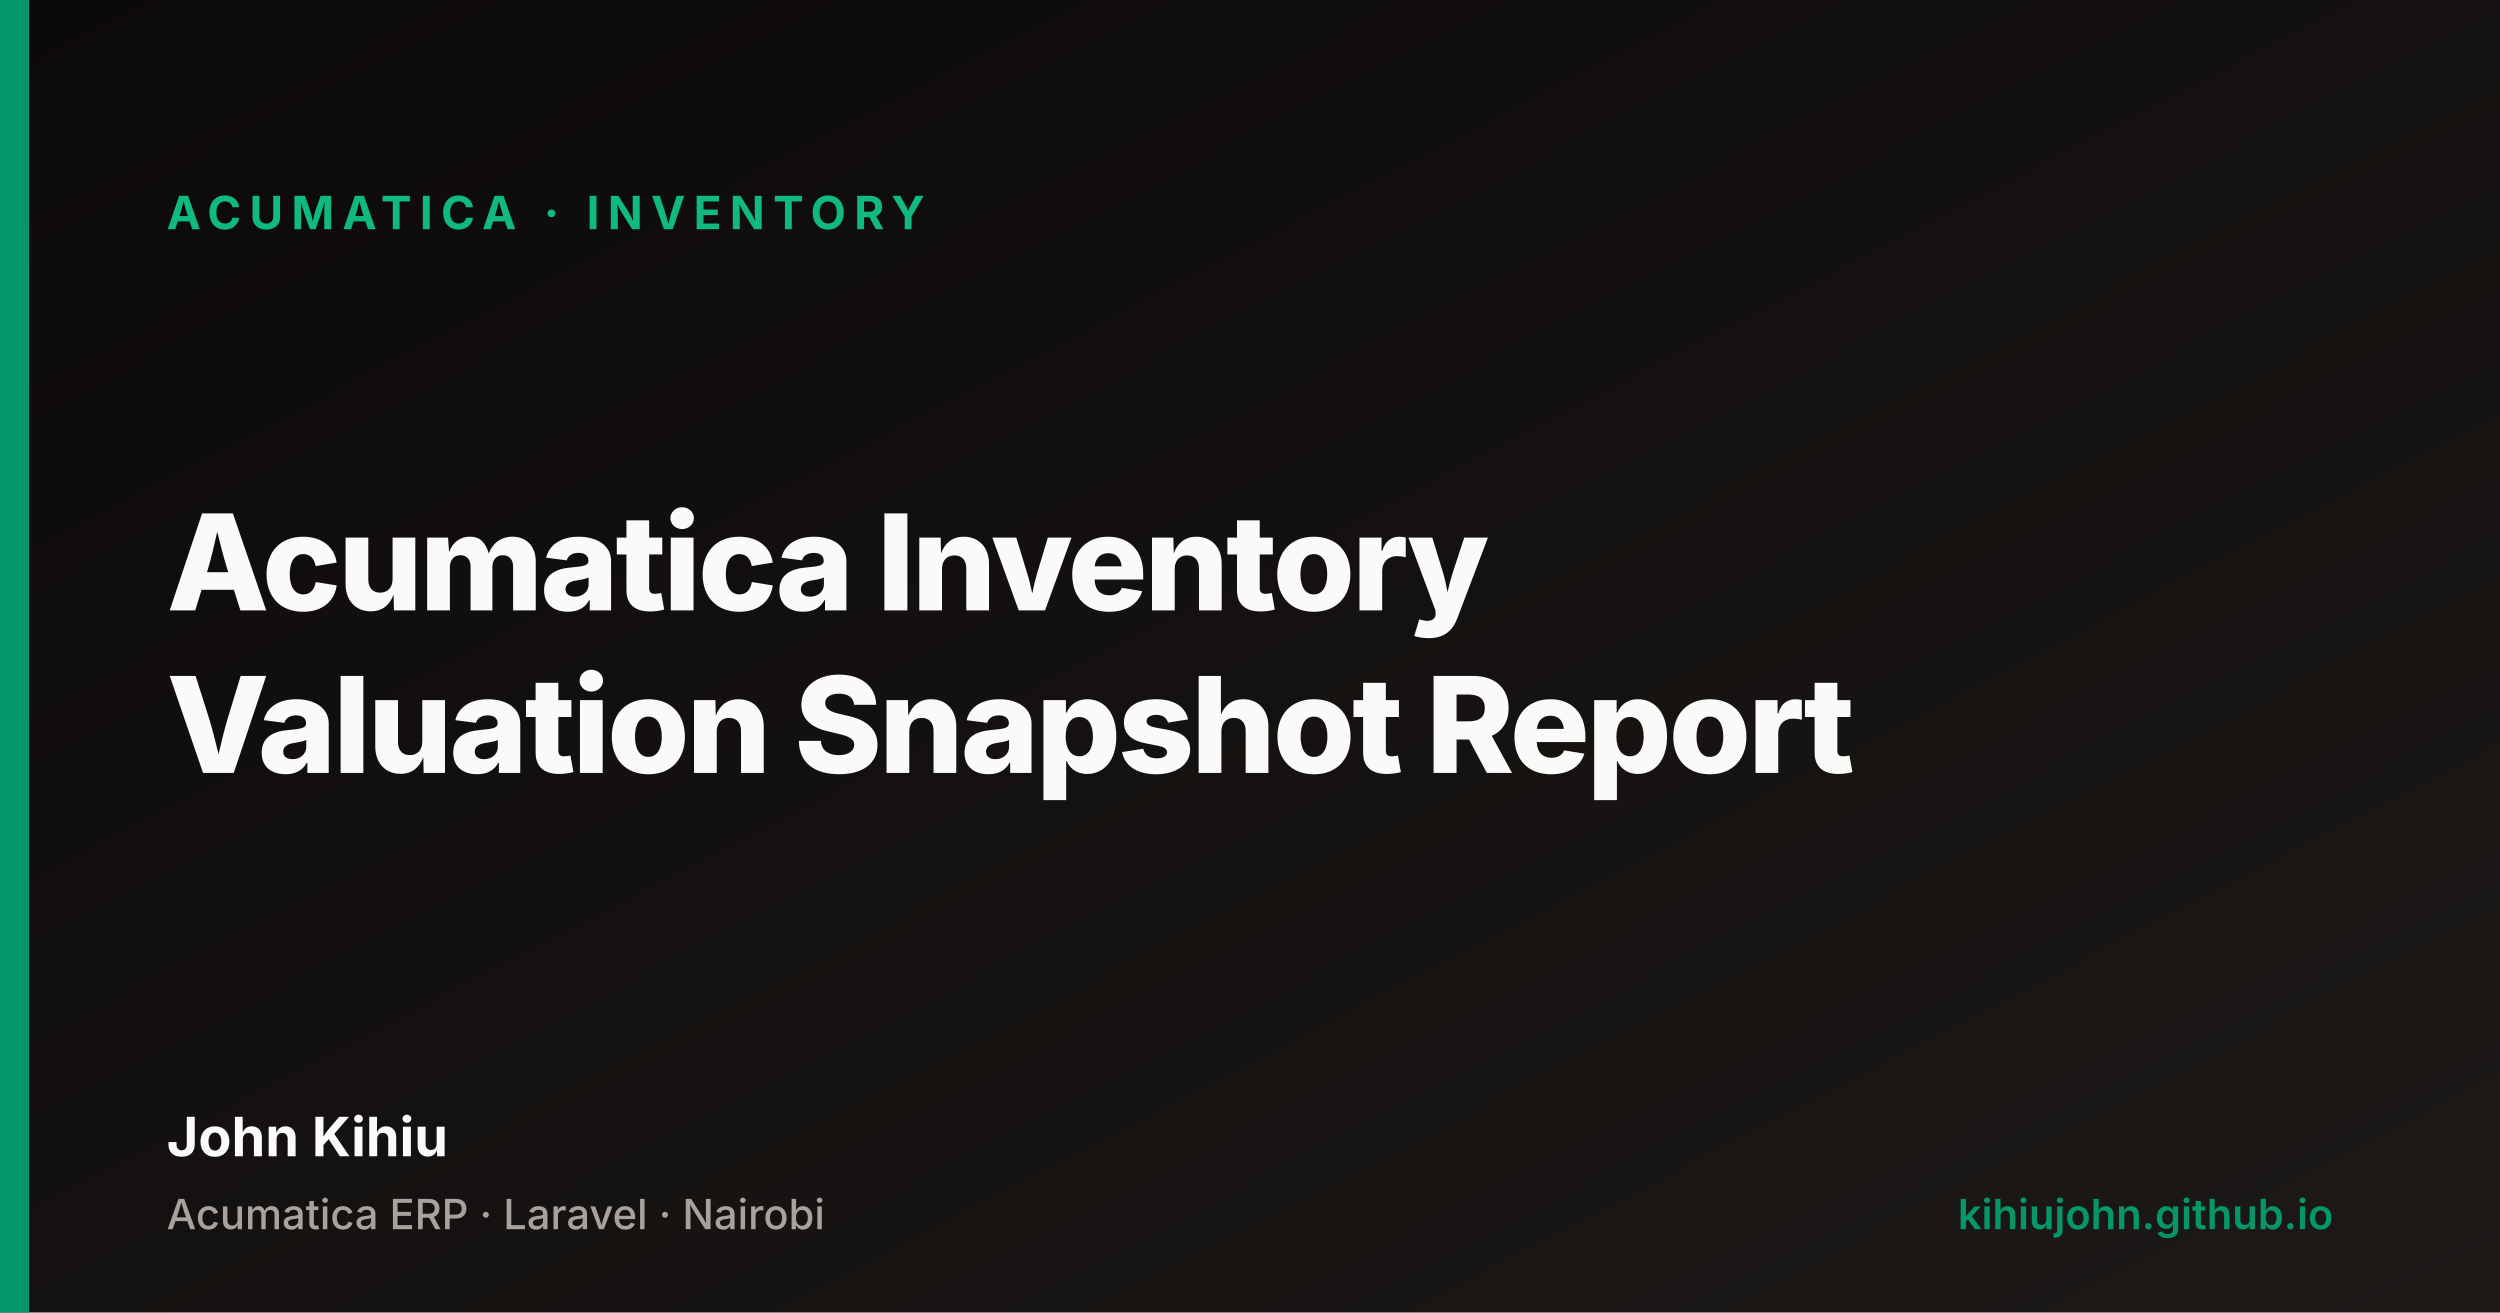
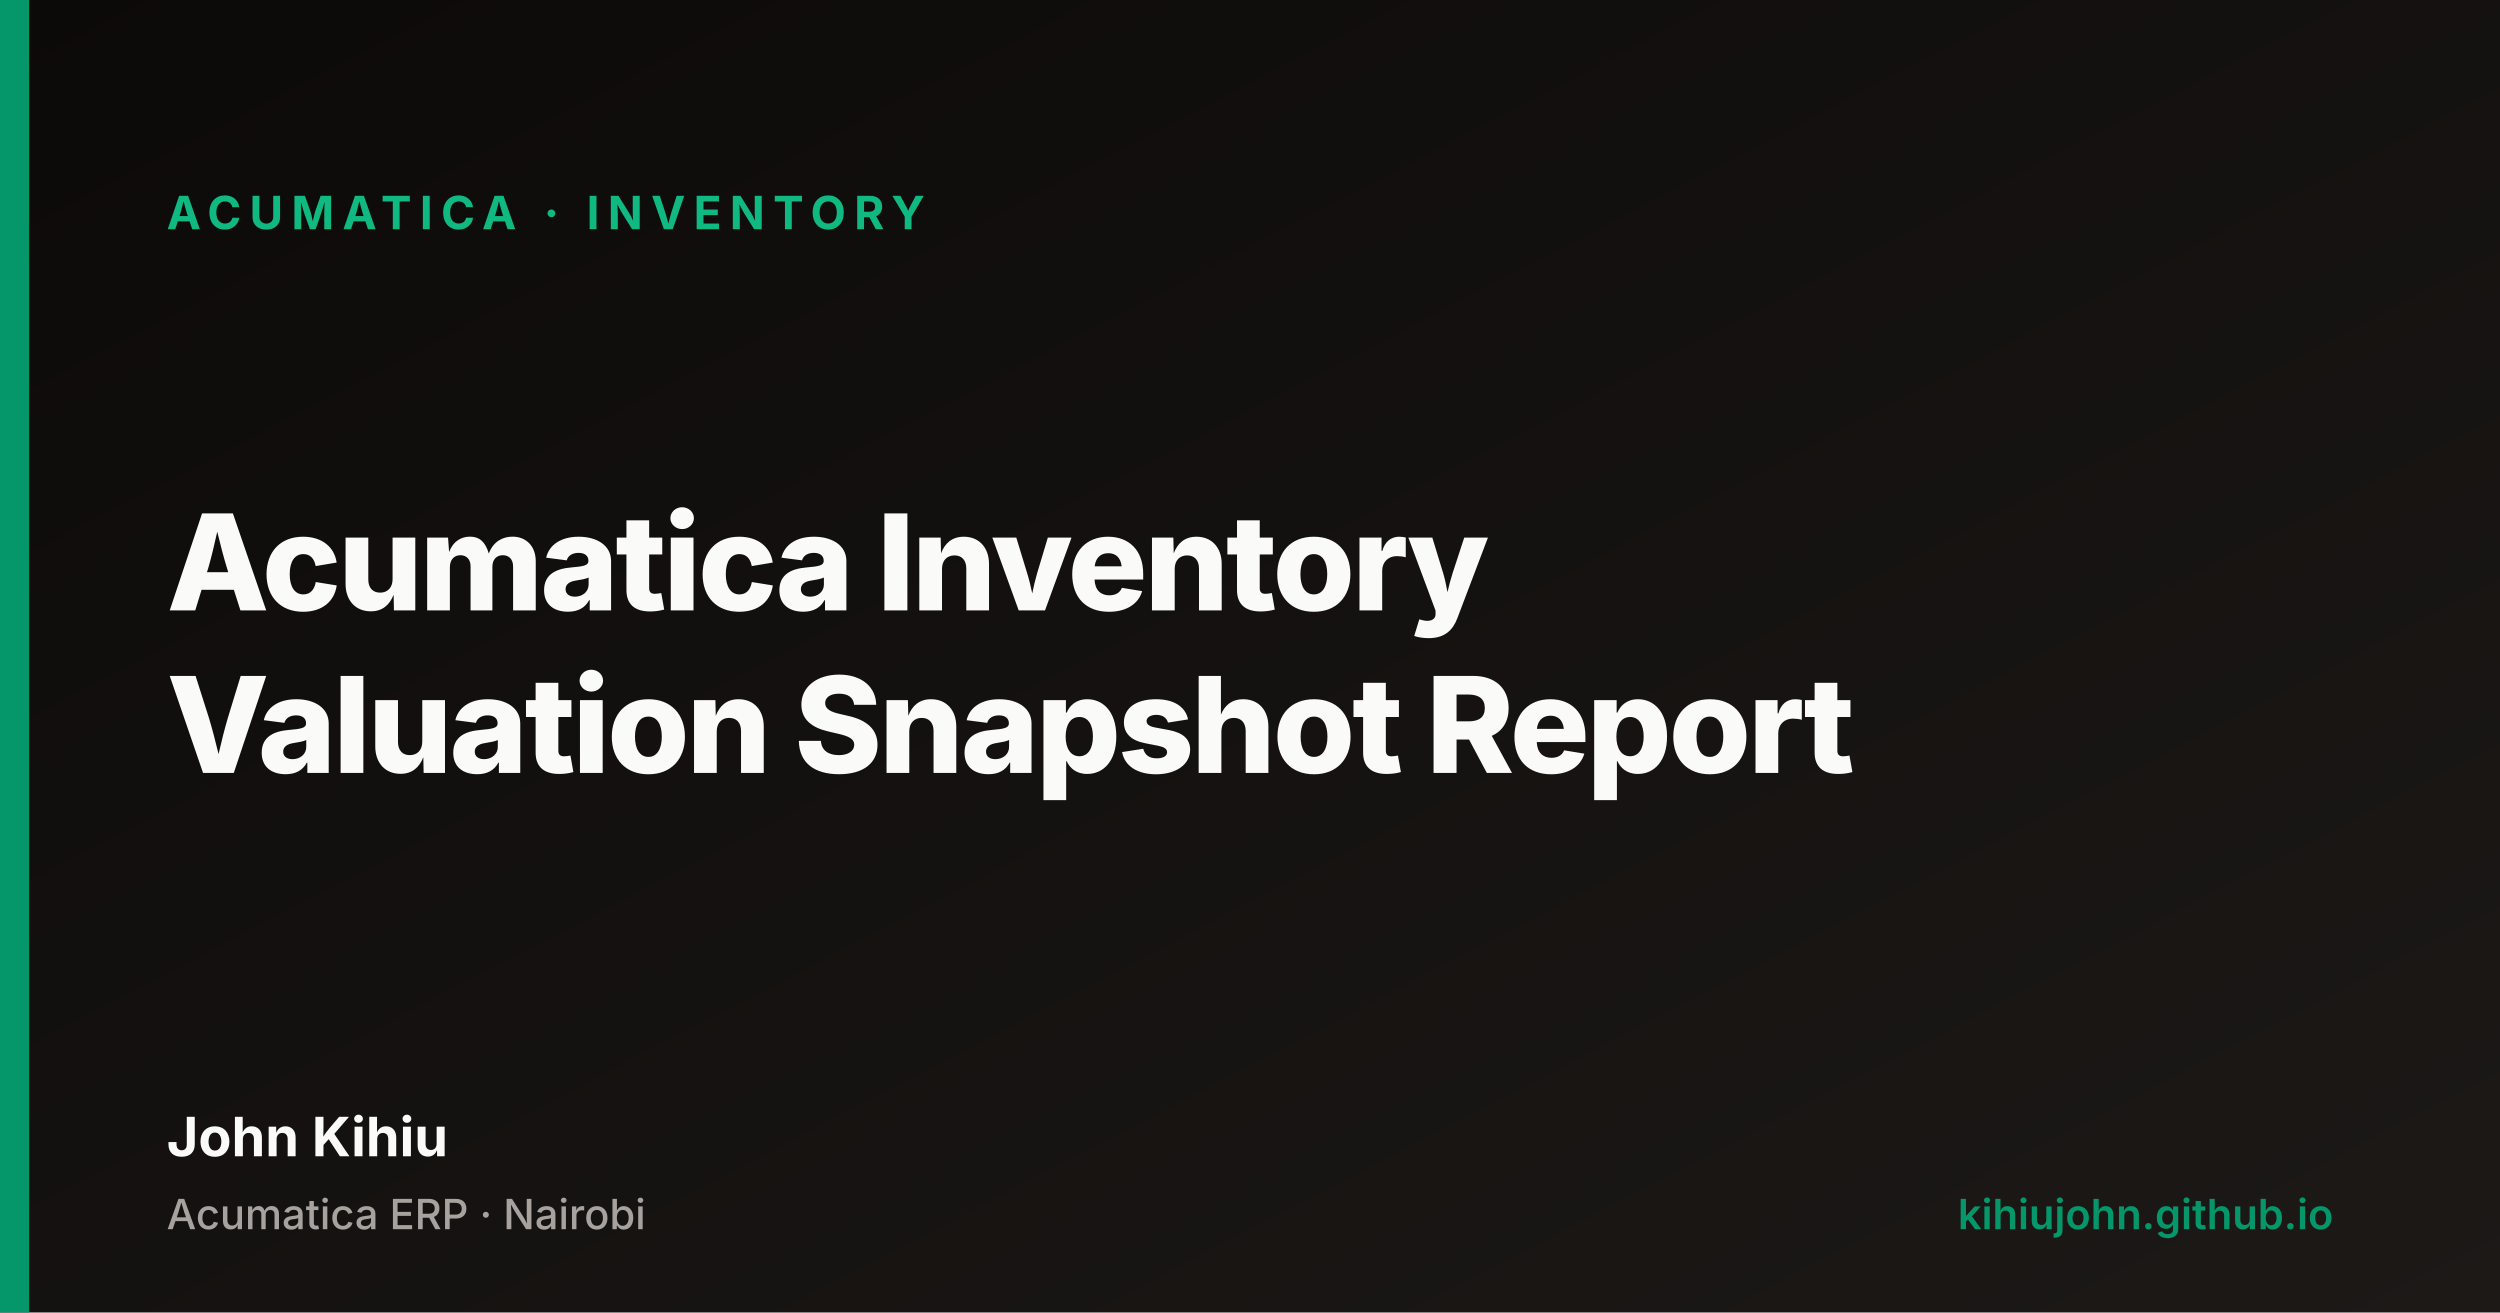
<svg xmlns="http://www.w3.org/2000/svg" viewBox="0 0 1200 630" width="1200" height="630">
  <defs>
    <linearGradient id="bg" x1="0" y1="0" x2="1" y2="1">
      <stop offset="0" stop-color="#0C0A09" />
      <stop offset="1" stop-color="#1C1917" />
    </linearGradient>
  </defs>
  <rect width="1200" height="630" fill="url(#bg)" />
  <rect x="0" y="0" width="14" height="630" fill="#059669" />
  <text x="80" y="110" font-family="Inter, system-ui, sans-serif" font-size="22" font-weight="700" fill="#10B981" letter-spacing="4">ACUMATICA · INVENTORY</text>
  <text x="80" y="293" font-family="Plus Jakarta Sans, Inter, system-ui, sans-serif" font-size="64" font-weight="800" fill="#FAFAF9" letter-spacing="-1.5">Acumatica Inventory</text>
  <text x="80" y="371" font-family="Plus Jakarta Sans, Inter, system-ui, sans-serif" font-size="64" font-weight="800" fill="#FAFAF9" letter-spacing="-1.5">Valuation Snapshot Report</text>
  <text x="80" y="555" font-family="Inter, system-ui, sans-serif" font-size="26" font-weight="700" fill="#FAFAF9">John Kihiu</text>
-   <text x="80" y="590" font-family="Inter, system-ui, sans-serif" font-size="20" font-weight="500" fill="#A8A29E">Acumatica ERP · Laravel · Nairobi</text>
+   <text x="80" y="590" font-family="Inter, system-ui, sans-serif" font-size="20" font-weight="500" fill="#A8A29E">Acumatica ERP · Nairobi</text>
  <text x="1120" y="590" font-family="Inter, system-ui, sans-serif" font-size="20" font-weight="600" fill="#059669" text-anchor="end">kihiujohn.github.io</text>
</svg>
